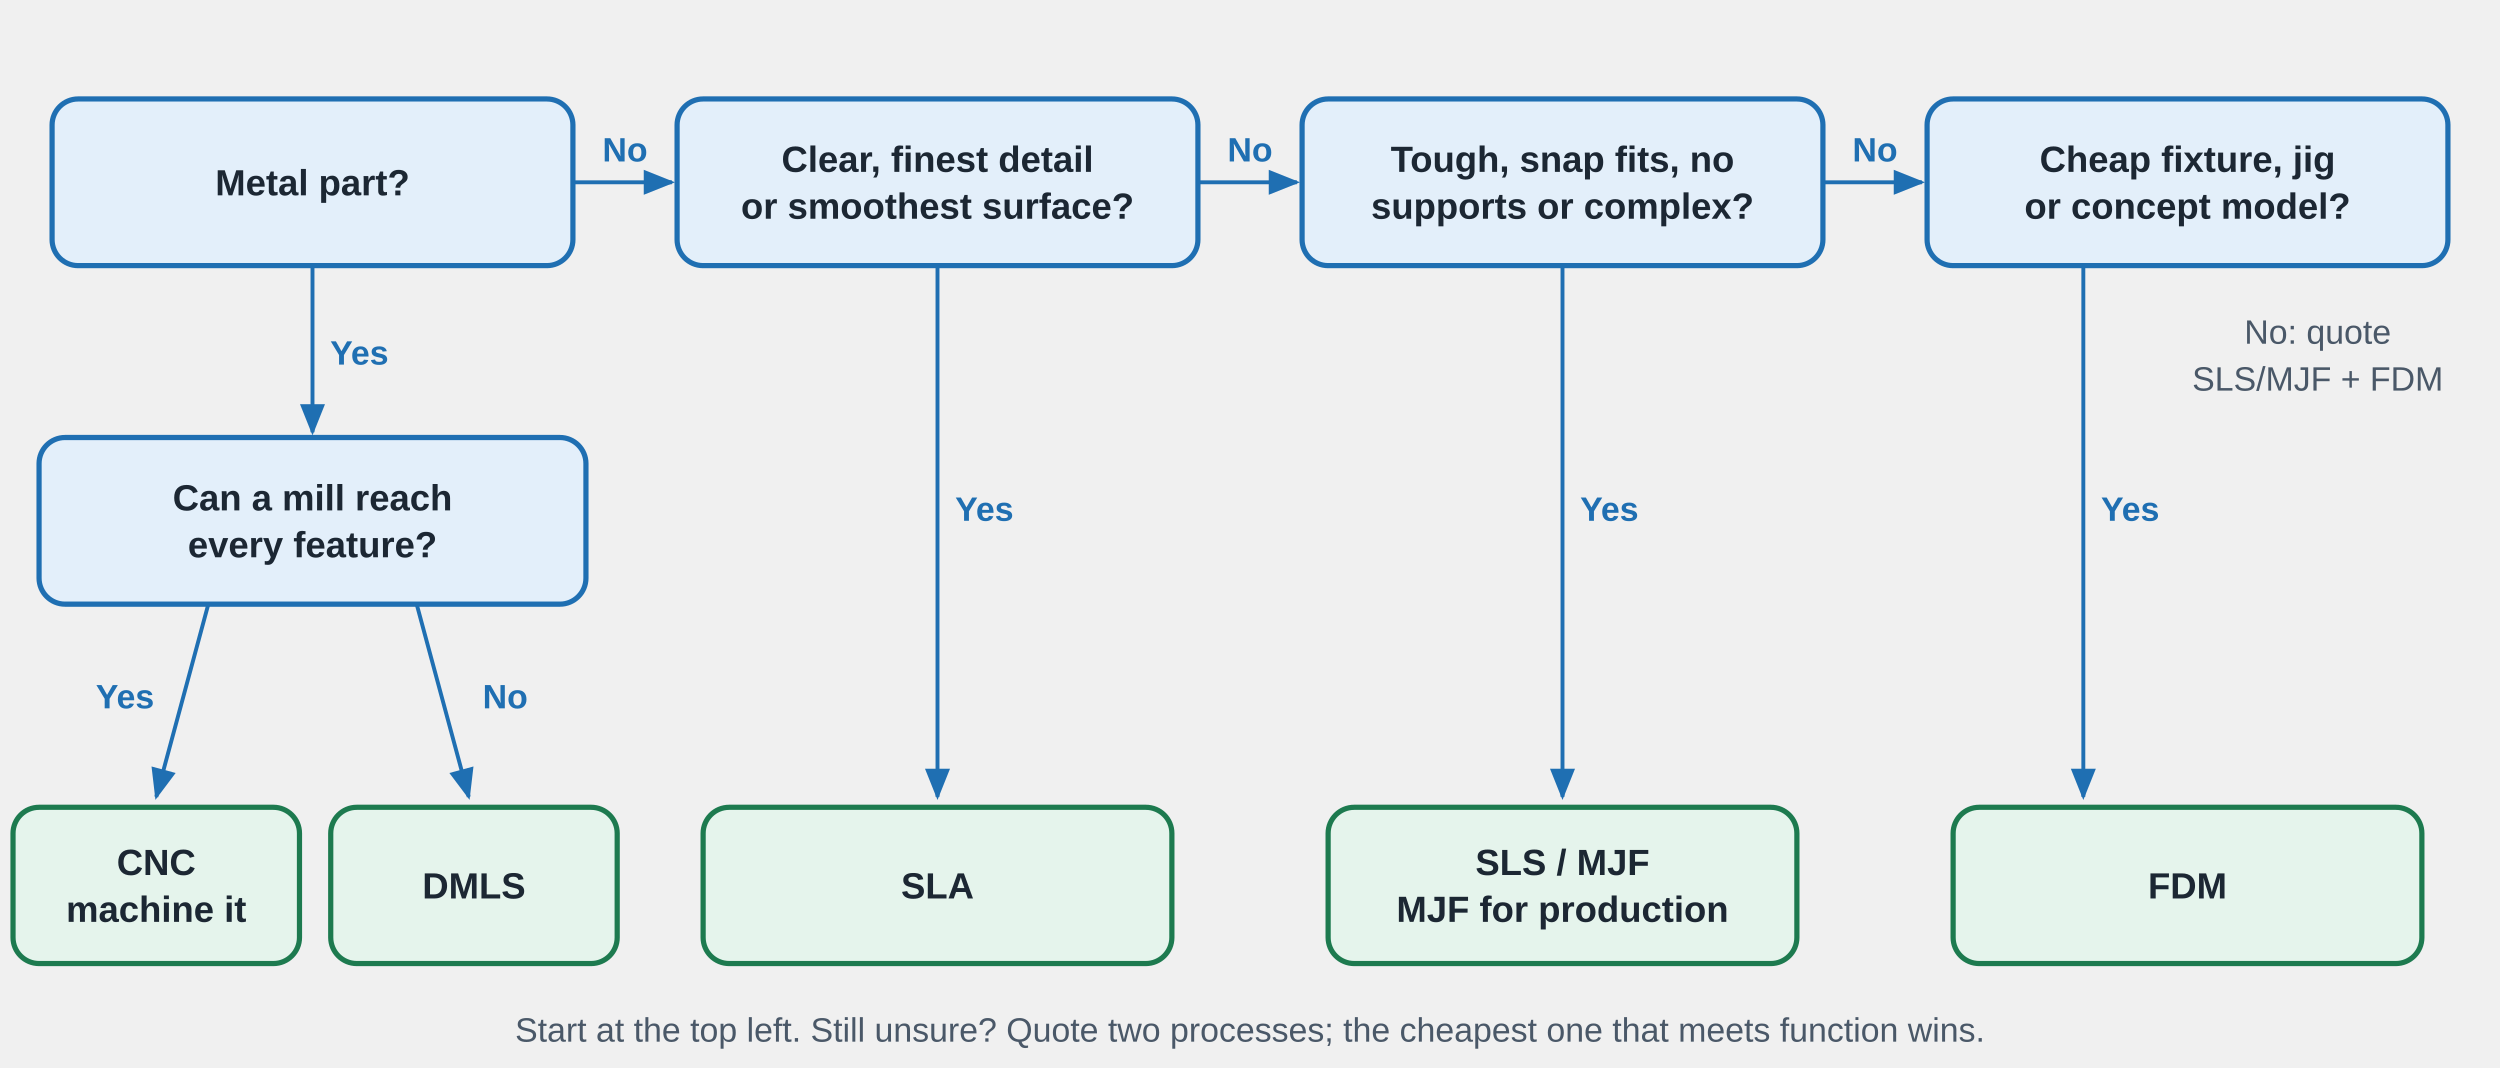
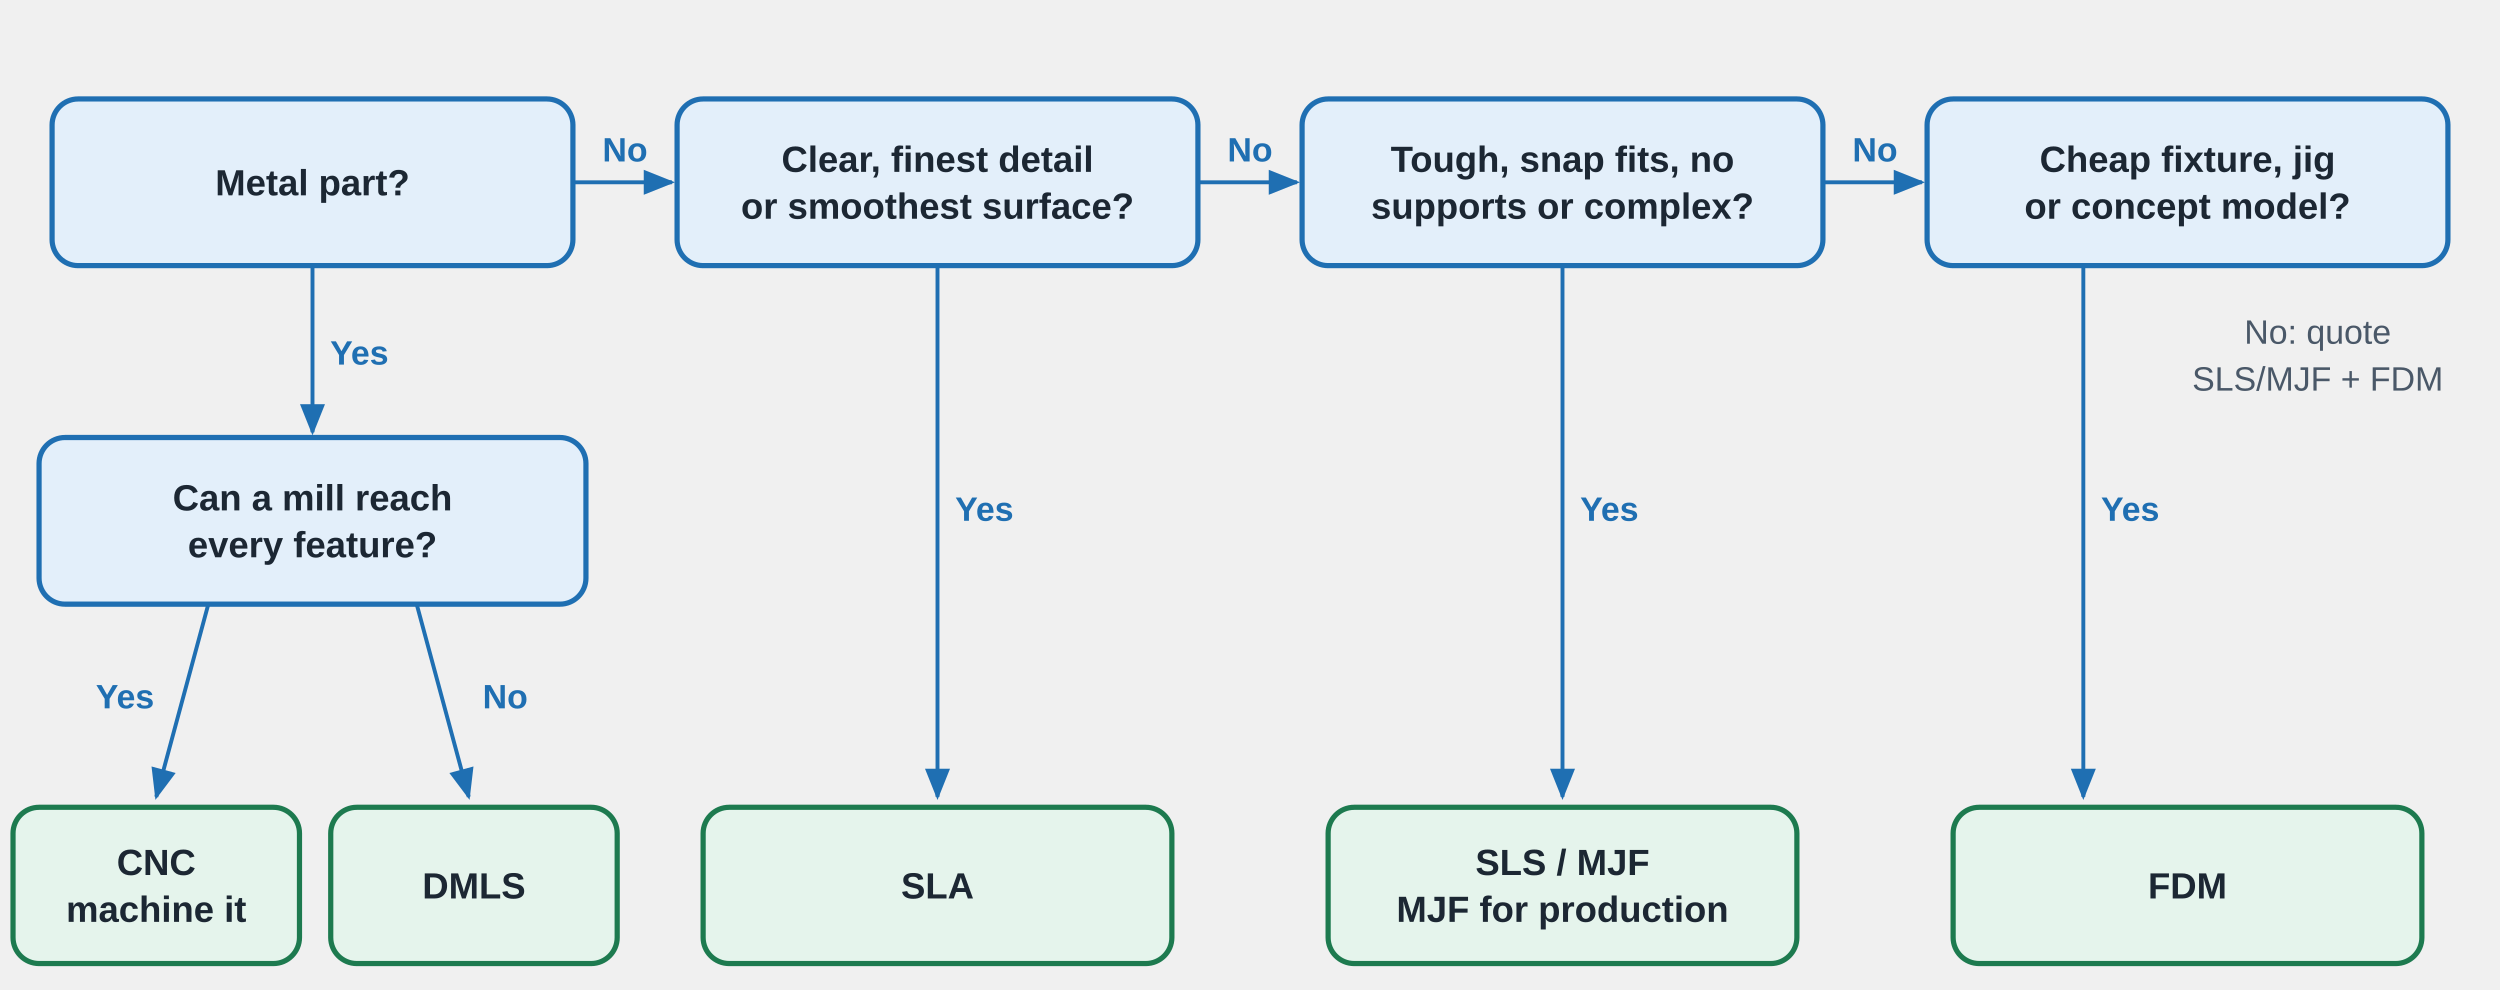
- <svg xmlns="http://www.w3.org/2000/svg" viewBox="0 0 960 410" width="960" height="410" role="img" aria-label="Decision flowchart: metal parts go to CNC if a mill can reach every feature, otherwise DMLS; clear or finest detail plastic parts go to SLA; tough or complex parts go to SLS or MJF; cheap fixtures and concept models go to FDM">
+ <svg xmlns="http://www.w3.org/2000/svg" viewBox="0 0 960 380" width="960" height="380" role="img" aria-label="Decision flowchart: metal parts go to CNC if a mill can reach every feature, otherwise DMLS; clear or finest detail plastic parts go to SLA; tough or complex parts go to SLS or MJF; cheap fixtures and concept models go to FDM">
  <style>
  text { font-family: "Segoe UI", Arial, sans-serif; fill: #1c2733; font-size: 14px; }
  .h { font-size: 16px; font-weight: 700; }
  .s { font-size: 13px; fill: #4a5868; }
  .lbl { fill: #1f6fb2; font-weight: 600; }
  .good { fill: #1d7a4f; font-weight: 600; }
  .warn { fill: #b0590e; font-weight: 600; }
  .bad { fill: #b3261e; font-weight: 600; }
  .muted { fill: #6b7a8c; font-size: 13px; letter-spacing: 2px; }
  .part { fill: #cfd8e3; stroke: #34495e; stroke-width: 2; }
  .part2 { fill: #9fb4c9; stroke: #34495e; stroke-width: 2; }
  .tool { fill: #f3b562; stroke: #b9772c; stroke-width: 2; }
  .flute { stroke: #b9772c; stroke-width: 1.5; }
  .holder { fill: #9aa7b4; stroke: #5d6b79; stroke-width: 2; }
  .dim { stroke: #1f6fb2; stroke-width: 1.5; fill: none; }
  .lead { stroke: #1f6fb2; stroke-width: 1.5; fill: none; }
  .sep { stroke: #d6dde6; stroke-width: 2; }
  .air { fill: #ffffff; stroke: #34495e; stroke-width: 1.5; }
</style>
  <defs>
    <marker id="d" viewBox="0 0 10 10" refX="5" refY="5" markerWidth="8" markerHeight="8" orient="auto-start-reverse">
      <path d="M0 1 L10 5 L0 9 z" fill="#1f6fb2" />
    </marker>
    <marker id="a" viewBox="0 0 10 10" refX="9" refY="5" markerWidth="8" markerHeight="8" orient="auto-start-reverse">
      <path d="M0 1 L10 5 L0 9 z" fill="#1f6fb2" />
    </marker>
    <marker id="ag" viewBox="0 0 10 10" refX="9" refY="5" markerWidth="8" markerHeight="8" orient="auto-start-reverse">
      <path d="M0 1 L10 5 L0 9 z" fill="#1d7a4f" />
    </marker>
    <marker id="ab" viewBox="0 0 10 10" refX="9" refY="5" markerWidth="8" markerHeight="8" orient="auto-start-reverse">
      <path d="M0 1 L10 5 L0 9 z" fill="#b3261e" />
    </marker>
  </defs>
  <rect x="20.0" y="38.0" width="200" height="64" rx="10" fill="#e3effa" stroke="#1f6fb2" stroke-width="2" />
  <text x="120" y="75" text-anchor="middle" style="font-weight:700">Metal part?</text>
  <line x1="220" y1="70" x2="258" y2="70" class="lead" marker-end="url(#a)" />
  <text x="240.0" y="62" text-anchor="middle" class="lbl" style="font-size:13px">No</text>
  <rect x="260.0" y="38.0" width="200" height="64" rx="10" fill="#e3effa" stroke="#1f6fb2" stroke-width="2" />
  <text x="360" y="66" text-anchor="middle" style="font-weight:700">Clear, finest detail</text>
  <text x="360" y="84" text-anchor="middle" style="font-weight:700">or smoothest surface?</text>
  <line x1="460" y1="70" x2="498" y2="70" class="lead" marker-end="url(#a)" />
  <text x="480.0" y="62" text-anchor="middle" class="lbl" style="font-size:13px">No</text>
  <rect x="500.0" y="38.0" width="200" height="64" rx="10" fill="#e3effa" stroke="#1f6fb2" stroke-width="2" />
  <text x="600" y="66" text-anchor="middle" style="font-weight:700">Tough, snap fits, no</text>
  <text x="600" y="84" text-anchor="middle" style="font-weight:700">supports or complex?</text>
  <line x1="700" y1="70" x2="738" y2="70" class="lead" marker-end="url(#a)" />
  <text x="720.0" y="62" text-anchor="middle" class="lbl" style="font-size:13px">No</text>
  <rect x="740.0" y="38.0" width="200" height="64" rx="10" fill="#e3effa" stroke="#1f6fb2" stroke-width="2" />
  <text x="840" y="66" text-anchor="middle" style="font-weight:700">Cheap fixture, jig</text>
  <text x="840" y="84" text-anchor="middle" style="font-weight:700">or concept model?</text>
  <line x1="120" y1="102" x2="120" y2="166" class="lead" marker-end="url(#a)" />
  <text x="138" y="140" text-anchor="middle" class="lbl" style="font-size:13px">Yes</text>
  <rect x="15.0" y="168.0" width="210" height="64" rx="10" fill="#e3effa" stroke="#1f6fb2" stroke-width="2" />
  <text x="120" y="196" text-anchor="middle" style="font-weight:700">Can a mill reach</text>
  <text x="120" y="214" text-anchor="middle" style="font-weight:700">every feature?</text>
  <line x1="80" y1="232" x2="60" y2="306" class="lead" marker-end="url(#a)" />
  <text x="48" y="272" text-anchor="middle" class="lbl" style="font-size:13px">Yes</text>
  <line x1="160" y1="232" x2="180" y2="306" class="lead" marker-end="url(#a)" />
  <text x="194" y="272" text-anchor="middle" class="lbl" style="font-size:13px">No</text>
  <rect x="5.0" y="310.0" width="110" height="60" rx="10" fill="#e5f4ec" stroke="#1d7a4f" stroke-width="2" />
  <text x="60" y="336" text-anchor="middle" style="font-weight:700">CNC</text>
  <text x="60" y="354" text-anchor="middle" style="font-weight:700">machine it</text>
  <rect x="127.0" y="310.0" width="110" height="60" rx="10" fill="#e5f4ec" stroke="#1d7a4f" stroke-width="2" />
  <text x="182" y="345" text-anchor="middle" style="font-weight:700">DMLS</text>
  <line x1="360" y1="102" x2="360" y2="306" class="lead" marker-end="url(#a)" />
  <text x="378" y="200" text-anchor="middle" class="lbl" style="font-size:13px">Yes</text>
  <rect x="270.0" y="310.0" width="180" height="60" rx="10" fill="#e5f4ec" stroke="#1d7a4f" stroke-width="2" />
  <text x="360" y="345" text-anchor="middle" style="font-weight:700">SLA</text>
  <line x1="600" y1="102" x2="600" y2="306" class="lead" marker-end="url(#a)" />
  <text x="618" y="200" text-anchor="middle" class="lbl" style="font-size:13px">Yes</text>
  <rect x="510.0" y="310.0" width="180" height="60" rx="10" fill="#e5f4ec" stroke="#1d7a4f" stroke-width="2" />
  <text x="600" y="336" text-anchor="middle" style="font-weight:700">SLS / MJF</text>
  <text x="600" y="354" text-anchor="middle" style="font-weight:700">MJF for production</text>
  <line x1="800" y1="102" x2="800" y2="306" class="lead" marker-end="url(#a)" />
  <text x="818" y="200" text-anchor="middle" class="lbl" style="font-size:13px">Yes</text>
  <rect x="750.0" y="310.0" width="180" height="60" rx="10" fill="#e5f4ec" stroke="#1d7a4f" stroke-width="2" />
  <text x="840" y="345" text-anchor="middle" style="font-weight:700">FDM</text>
  <text x="890" y="132" text-anchor="middle" class="s">No: quote</text>
  <text x="890" y="150" text-anchor="middle" class="s">SLS/MJF + FDM</text>
-   <text x="480" y="400" text-anchor="middle" class="s">Start at the top left. Still unsure? Quote two processes; the cheapest one that meets function wins.</text>
</svg>
